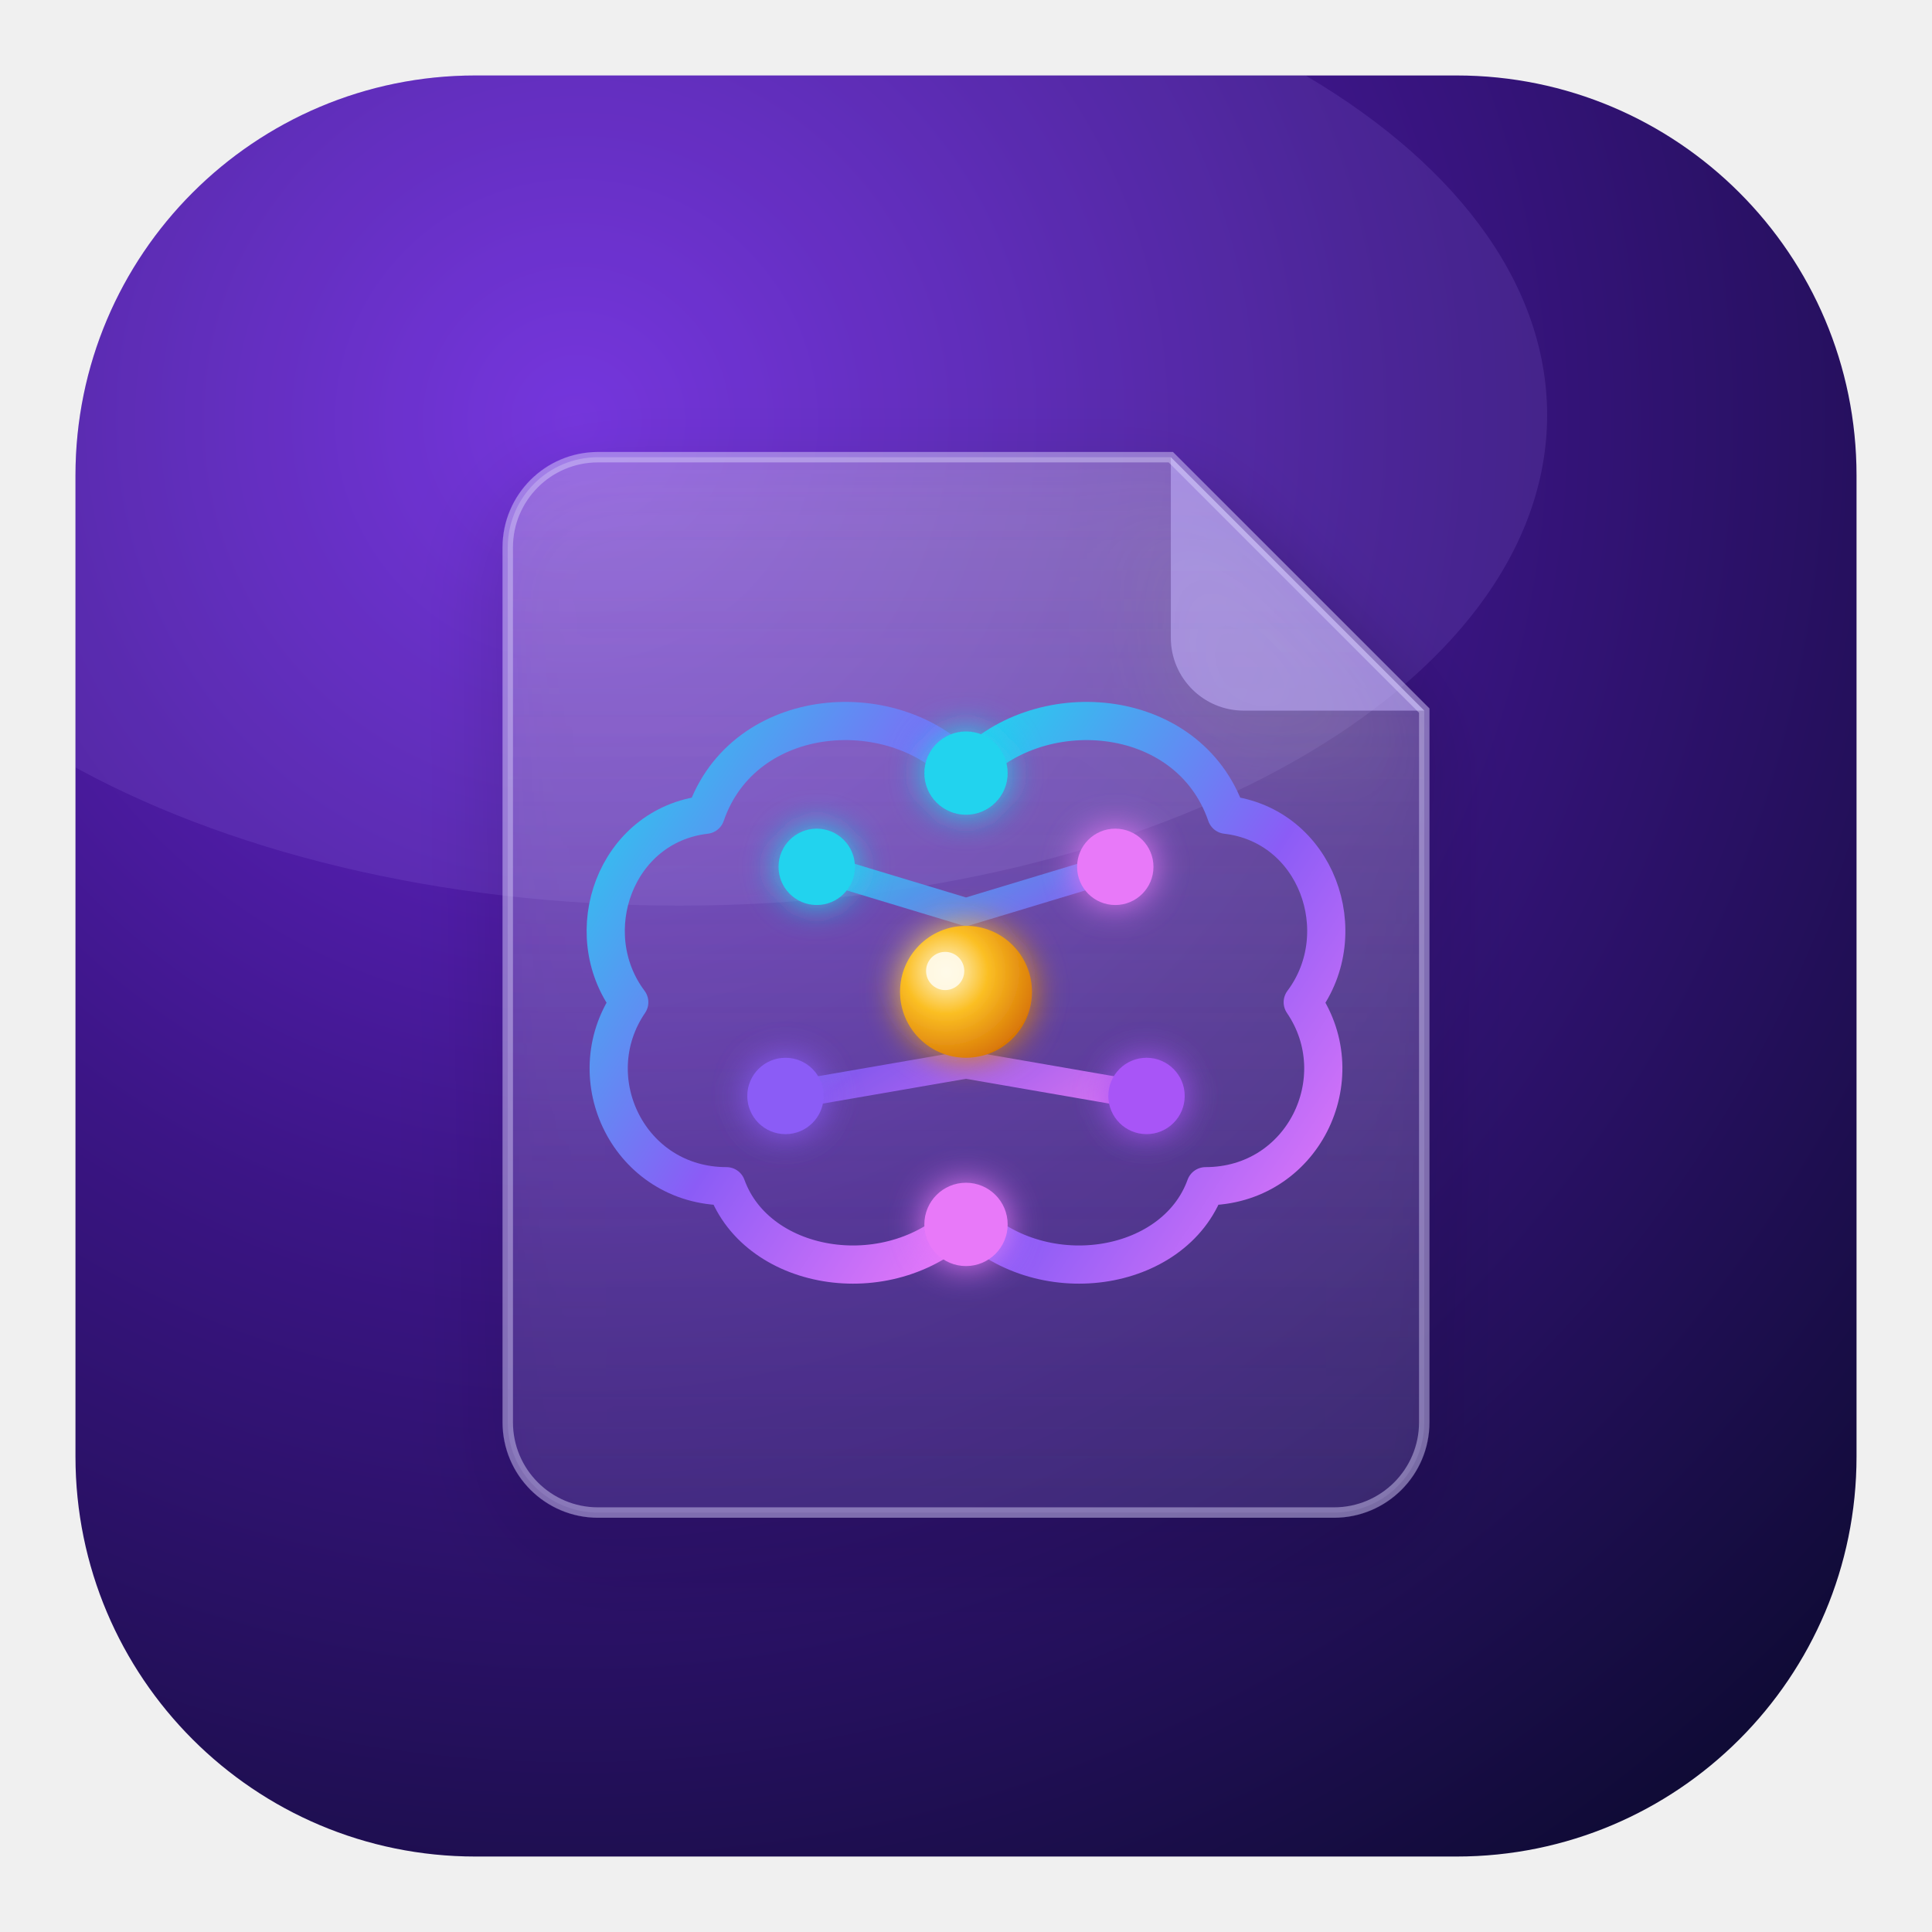
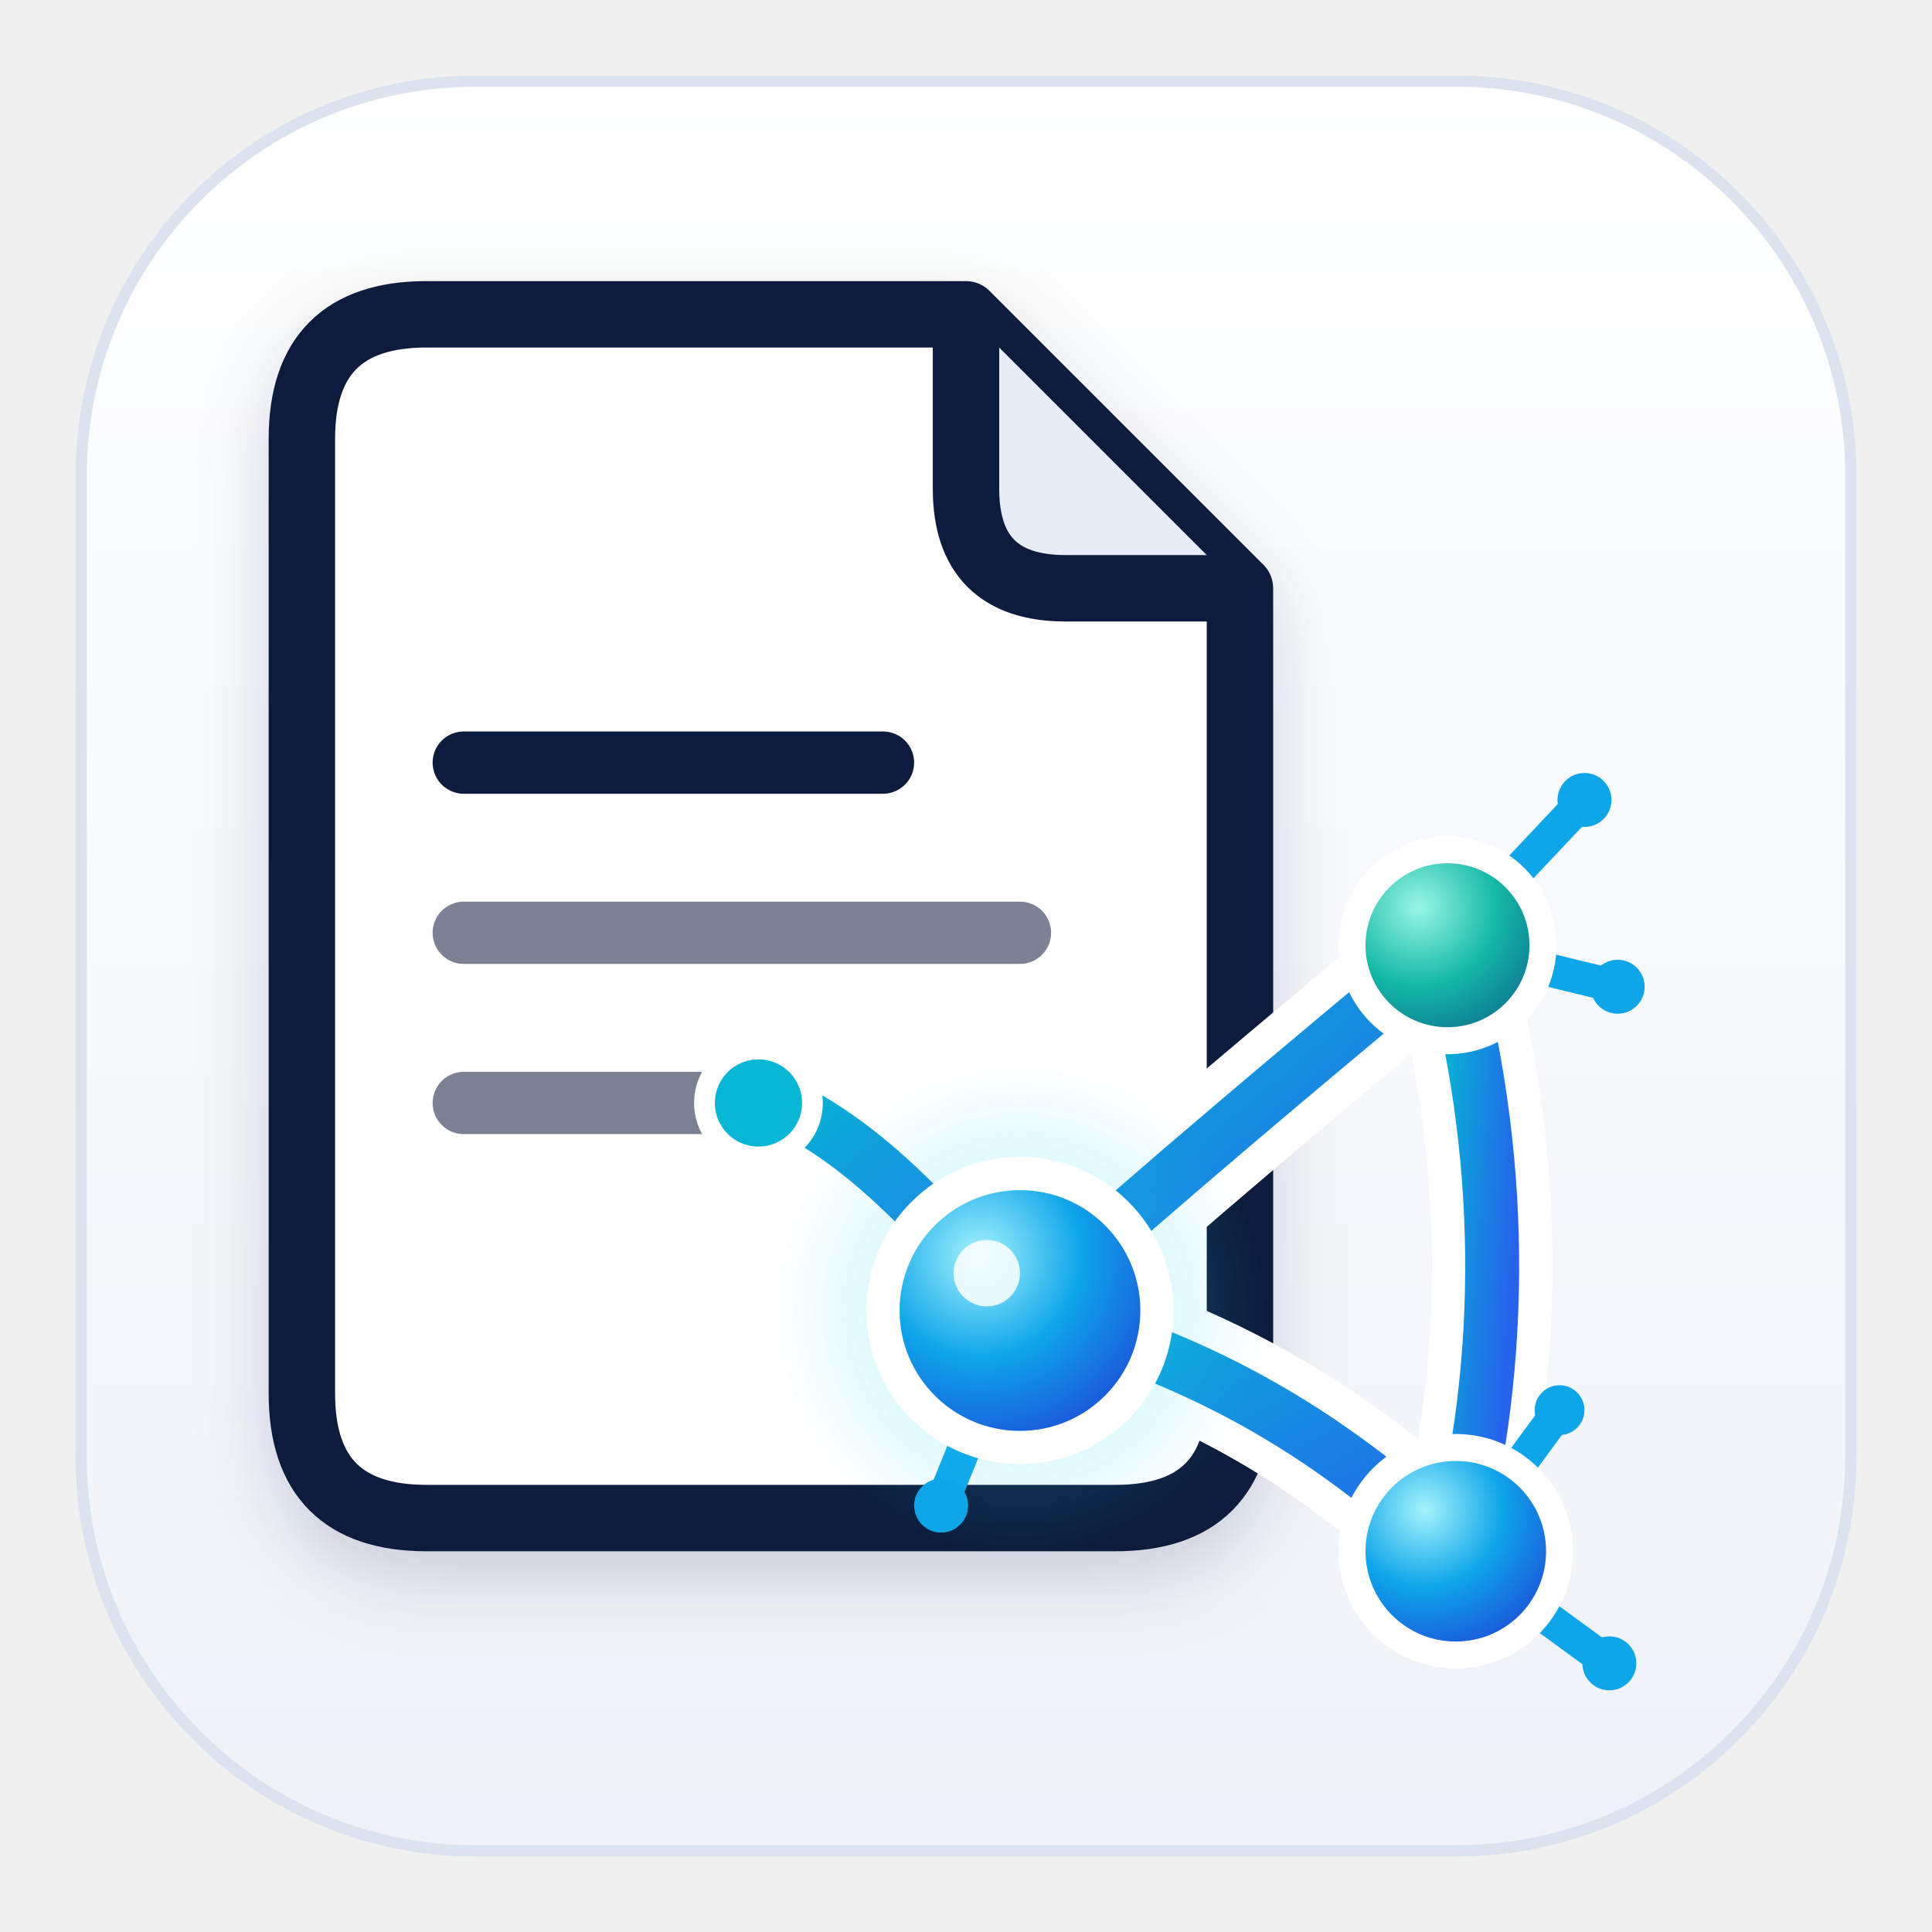
<svg xmlns="http://www.w3.org/2000/svg" viewBox="0 0 1024 1024">
-   <clipPath id="squircle">
-     <rect x="40" y="40" width="944" height="944" rx="212" />
-   </clipPath>
  <defs>
-     <radialGradient id="bg" cx="30%" cy="22%" r="95%">
-       <stop offset="0" stop-color="#6d28d9" />
-       <stop offset="0.45" stop-color="#3b1585" />
-       <stop offset="1" stop-color="#0b0a2e" />
+     <linearGradient id="bg" x1="0" y1="0" x2="0" y2="1">
+       <stop offset="0" stop-color="#ffffff" />
+       <stop offset="1" stop-color="#eef2f8" />
+     </linearGradient>
+     <linearGradient id="axon" x1="0" y1="0" x2="1" y2="1">
+       <stop offset="0" stop-color="#06b6d4" />
+       <stop offset="1" stop-color="#2563eb" />
+     </linearGradient>
+     <radialGradient id="soma" cx="35%" cy="30%" r="75%">
+       <stop offset="0" stop-color="#a5f3fc" />
+       <stop offset=".5" stop-color="#0ea5e9" />
+       <stop offset="1" stop-color="#1d4ed8" />
    </radialGradient>
-     <linearGradient id="rim" x1="0" y1="0" x2="1" y2="1">
-       <stop offset="0" stop-color="#c4b5fd" stop-opacity=".55" />
-       <stop offset=".5" stop-color="#7c3aed" stop-opacity=".1" />
-       <stop offset="1" stop-color="#22d3ee" stop-opacity=".45" />
-     </linearGradient>
-     <linearGradient id="page" x1="0" y1="0" x2="0" y2="1">
-       <stop offset="0" stop-color="#ffffff" stop-opacity=".26" />
-       <stop offset="1" stop-color="#c4b5fd" stop-opacity=".12" />
-     </linearGradient>
-     <linearGradient id="syn" x1="0" y1="0" x2="1" y2="1">
-       <stop offset="0" stop-color="#22d3ee" />
-       <stop offset=".55" stop-color="#8b5cf6" />
-       <stop offset="1" stop-color="#e879f9" />
-     </linearGradient>
-     <radialGradient id="gold" cx="35%" cy="35%" r="70%">
-       <stop offset="0" stop-color="#fff7d6" />
-       <stop offset=".45" stop-color="#fbbf24" />
-       <stop offset="1" stop-color="#d97706" />
+     <radialGradient id="soma2" cx="35%" cy="30%" r="75%">
+       <stop offset="0" stop-color="#99f6e4" />
+       <stop offset=".55" stop-color="#14b8a6" />
+       <stop offset="1" stop-color="#0e7490" />
    </radialGradient>
-     <filter id="glow" x="-50%" y="-50%" width="200%" height="200%">
-       <feGaussianBlur stdDeviation="10" result="b" />
-       <feMerge>
-         <feMergeNode in="b" />
-         <feMergeNode in="SourceGraphic" />
-       </feMerge>
-     </filter>
-     <filter id="sh" x="-20%" y="-20%" width="140%" height="140%">
-       <feDropShadow dx="0" dy="22" stdDeviation="26" flood-color="#05041a" flood-opacity=".55" />
+     <radialGradient id="halo" cx="50%" cy="50%" r="50%">
+       <stop offset="0" stop-color="#22d3ee" stop-opacity=".35" />
+       <stop offset="1" stop-color="#22d3ee" stop-opacity="0" />
+     </radialGradient>
+     <filter id="shadow" x="-20%" y="-20%" width="140%" height="140%">
+       <feDropShadow dx="0" dy="14" stdDeviation="18" flood-color="#0f1b3d" flood-opacity=".16" />
    </filter>
  </defs>
-   <g clip-path="url(#squircle)">
-     <rect x="0" y="0" width="1024" height="1024" fill="url(#bg)" />
-     <ellipse cx="360" cy="220" rx="460" ry="260" fill="#a78bfa" opacity=".14" />
-     <g transform="translate(512 522) scale(0.92) translate(-512 -522)">
-       <g filter="url(#sh)">
-         <path d="M300 218h330l146 146v410a52 52 0 0 1-52 52H300a52 52 0 0 1-52-52V270a52 52 0 0 1 52-52z" fill="url(#page)" />
-         <path d="M630 218v104a42 42 0 0 0 42 42h104z" fill="#c4b5fd" opacity=".55" />
-         <path d="M300 218h330l146 146v410a52 52 0 0 1-52 52H300a52 52 0 0 1-52-52V270a52 52 0 0 1 52-52z" fill="none" stroke="#ddd6fe" stroke-opacity=".45" stroke-width="6" />
+   <rect x="40" y="40" width="944" height="944" rx="212" fill="url(#bg)" />
+   <rect x="43" y="43" width="938" height="938" rx="209" fill="none" stroke="#dbe3ee" stroke-width="6" />
+   <g transform="translate(512 512) scale(1.1) translate(-560 -510)">
+     <g filter="url(#shadow)">
+       <path d="M300 196 H560 L692 328 V716 Q692 776 632 776 H300 Q240 776 240 716 V256 Q240 196 300 196 Z" fill="#ffffff" stroke="#0f1b3d" stroke-width="32" stroke-linejoin="round" />
+       <path d="M560 196 V280 Q560 328 608 328 H692" fill="#e6edf7" stroke="#0f1b3d" stroke-width="32" stroke-linejoin="round" />
+       <path d="M318 412 H520" stroke="#0f1b3d" stroke-width="30" stroke-linecap="round" />
+       <path d="M318 494 H586" stroke="#0f1b3d" stroke-width="30" stroke-linecap="round" opacity=".55" />
+       <path d="M318 576 H440" stroke="#0f1b3d" stroke-width="30" stroke-linecap="round" opacity=".55" />
+     </g>
+     <g fill="none" stroke-linecap="round">
+       <g stroke="#ffffff" stroke-width="58">
+         <path d="M470 576 C520 600 548 640 586 676" />
+         <path d="M586 676 C660 610 720 560 792 500" />
+         <path d="M586 676 C680 700 740 740 796 792" />
+         <path d="M792 500 C820 600 820 700 796 792" />
      </g>
-       <g fill="none" stroke="url(#syn)" stroke-width="22" stroke-linecap="round" stroke-linejoin="round">
-         <path d="M512 400c-40-46-128-40-150 24-52 6-74 68-44 108-30 44 0 106 56 106 18 50 96 62 138 18" />
-         <path d="M512 400c40-46 128-40 150 24 52 6 74 68 44 108 30 44 0 106-56 106-18 50-96 62-138 18" />
-         <path d="M512 400v256" />
-         <path d="M512 480l-86-26M512 480l86-26M512 568l-104 18M512 568l104 18" stroke-width="16" opacity=".9" />
+       <g stroke="url(#axon)" stroke-width="26">
+         <path d="M470 576 C520 600 548 640 586 676" />
+         <path d="M586 676 C660 610 720 560 792 500" />
+         <path d="M586 676 C680 700 740 740 796 792" />
+         <path d="M792 500 C820 600 820 700 796 792" />
      </g>
-       <g filter="url(#glow)">
-         <circle cx="426" cy="454" r="22" fill="#22d3ee" />
-         <circle cx="598" cy="454" r="22" fill="#e879f9" />
-         <circle cx="408" cy="586" r="22" fill="#8b5cf6" />
-         <circle cx="616" cy="586" r="22" fill="#a855f7" />
-         <circle cx="512" cy="400" r="24" fill="#22d3ee" />
-         <circle cx="512" cy="660" r="24" fill="#e879f9" />
+       <g stroke="#0ea5e9" stroke-width="16">
+         <path d="M792 500 L858 430" />
+         <path d="M792 500 L874 520" />
+         <path d="M796 792 L870 846" />
+         <path d="M796 792 L846 724" />
+         <path d="M586 676 L548 770" />
      </g>
-       <g filter="url(#glow)">
-         <circle cx="512" cy="526" r="38" fill="url(#gold)" />
-       </g>
-       <circle cx="500" cy="514" r="11" fill="#fffbeb" opacity=".9" />
+     </g>
+     <circle cx="586" cy="676" r="118" fill="url(#halo)" />
+     <circle cx="586" cy="676" r="66" fill="url(#soma)" stroke="#ffffff" stroke-width="16" />
+     <circle cx="570" cy="658" r="16" fill="#ffffff" opacity=".85" />
+     <circle cx="792" cy="500" r="46" fill="url(#soma2)" stroke="#ffffff" stroke-width="13" />
+     <circle cx="796" cy="792" r="50" fill="url(#soma)" stroke="#ffffff" stroke-width="13" />
+     <circle cx="460" cy="576" r="26" fill="#06b6d4" stroke="#ffffff" stroke-width="10" />
+     <g fill="#0ea5e9">
+       <circle cx="858" cy="430" r="13" />
+       <circle cx="874" cy="520" r="13" />
+       <circle cx="870" cy="846" r="13" />
+       <circle cx="846" cy="724" r="12" />
+       <circle cx="548" cy="770" r="13" />
    </g>
  </g>
</svg>
